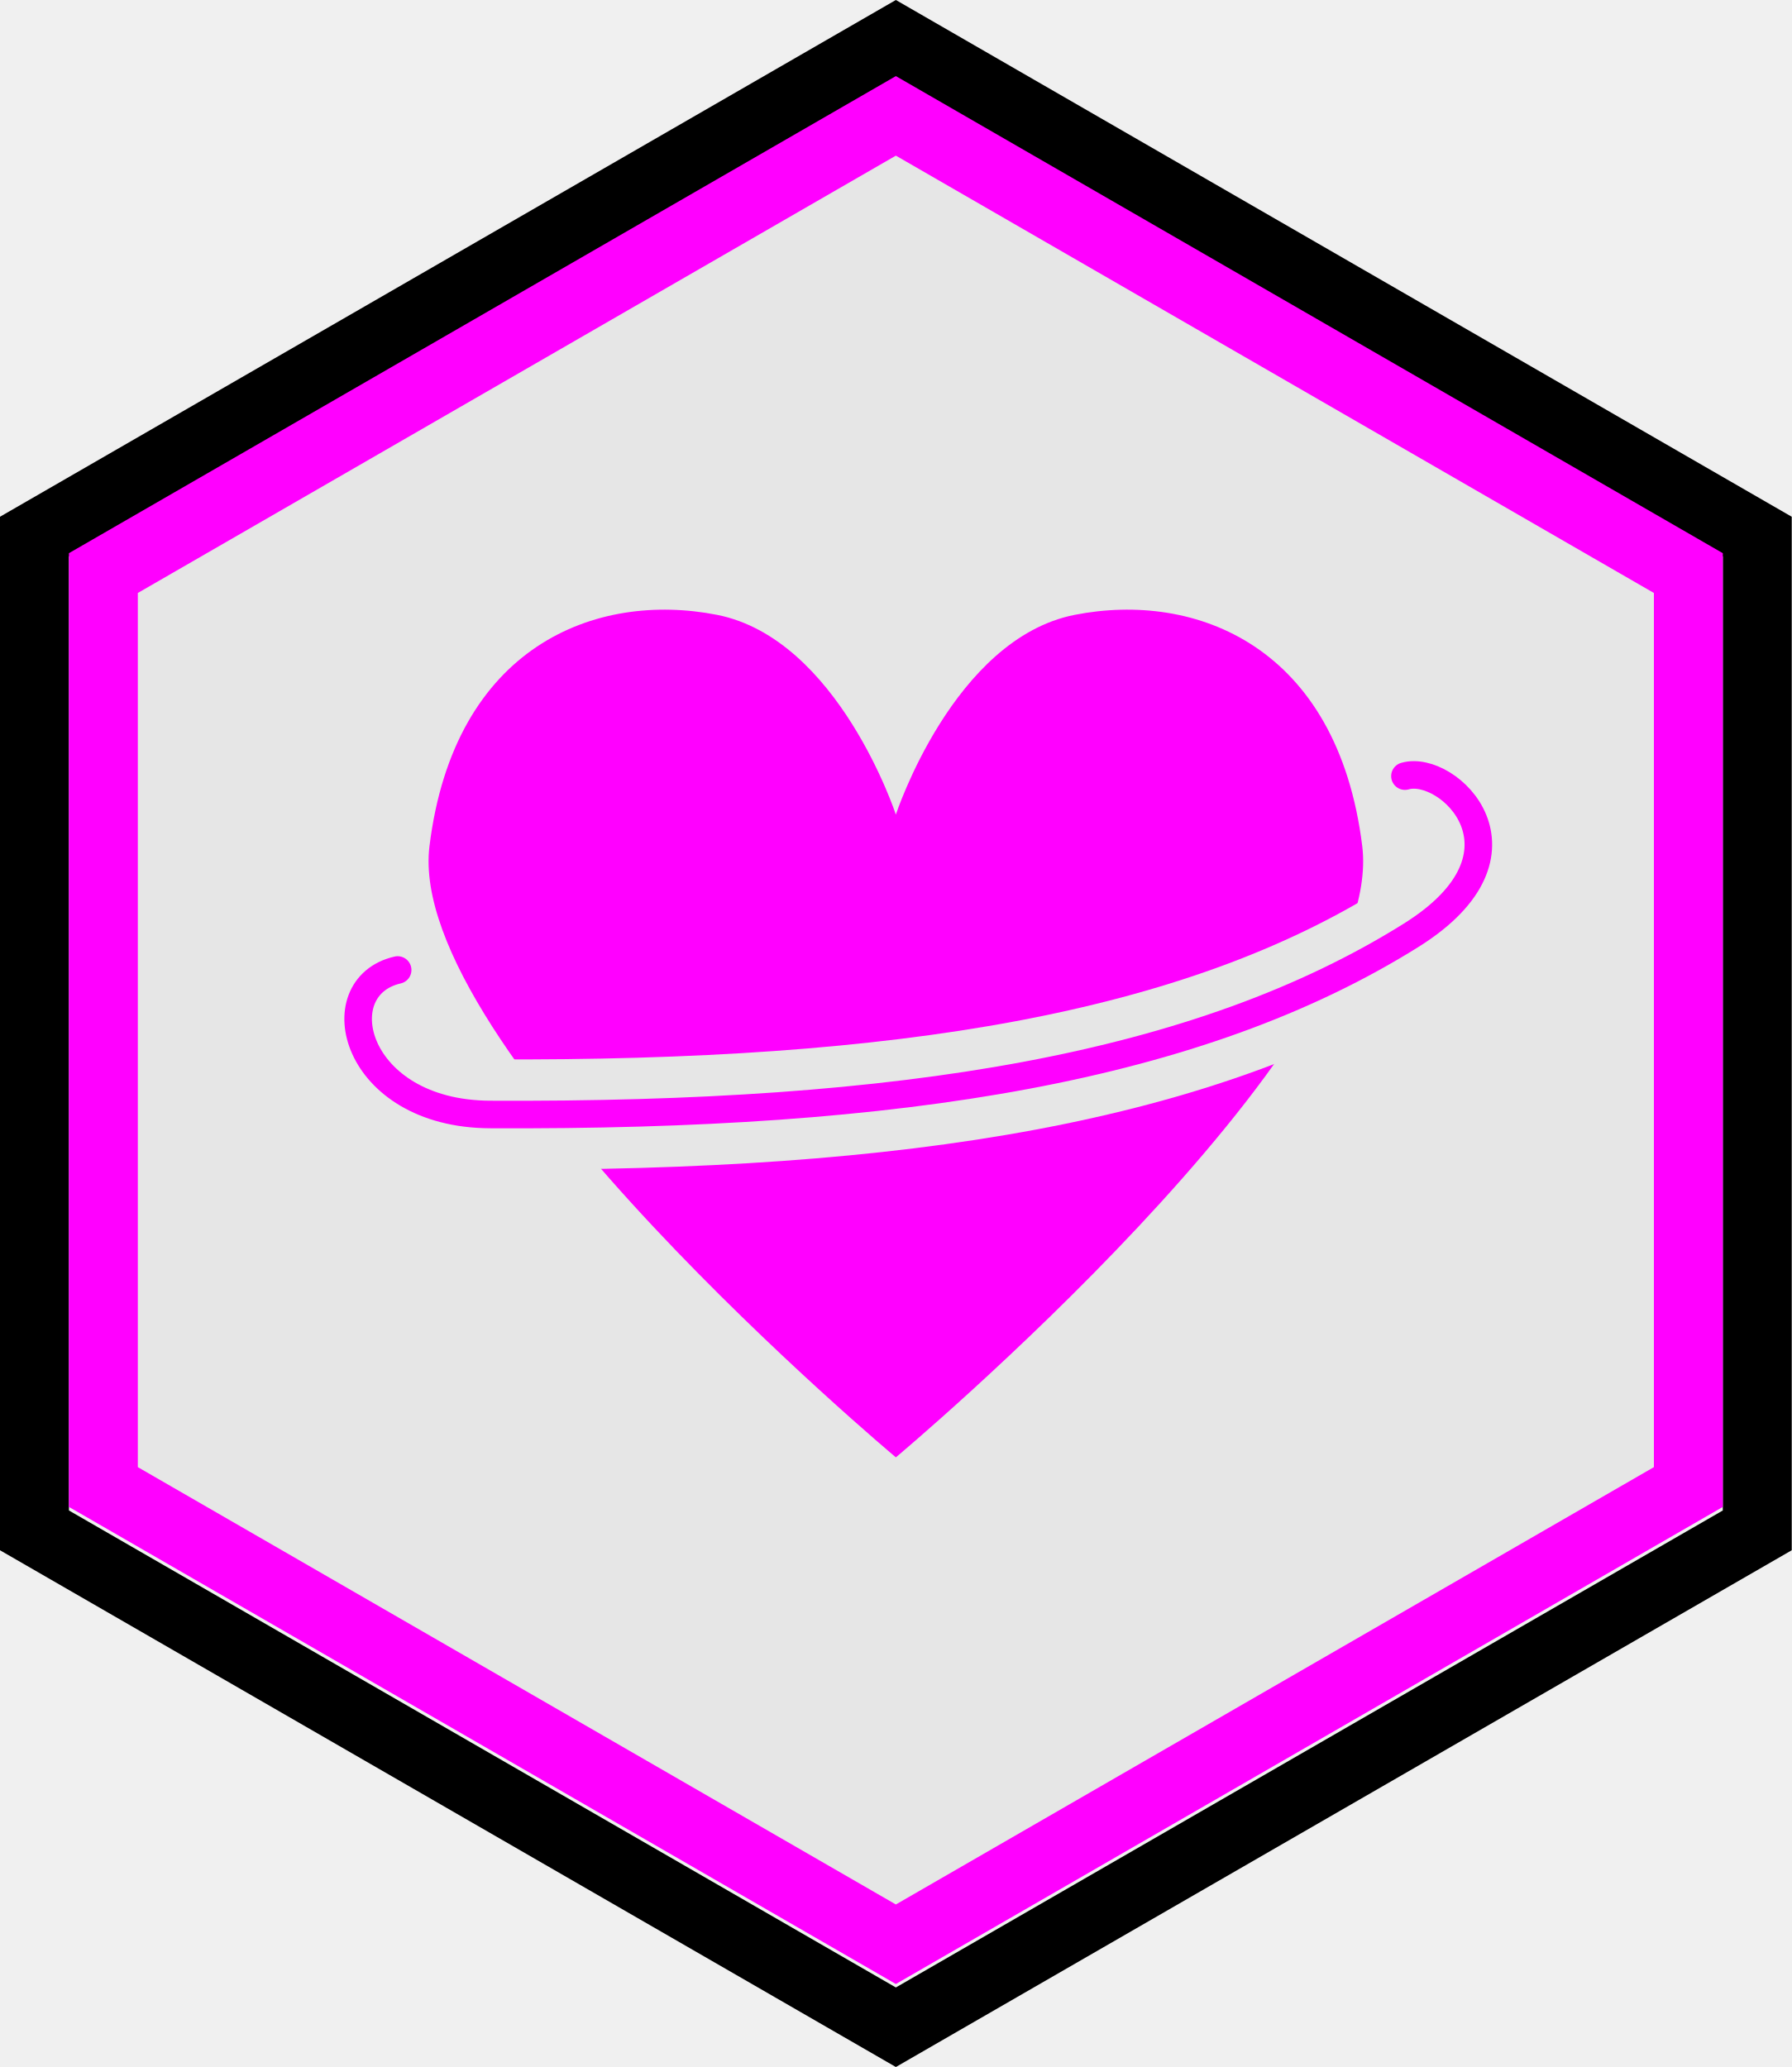
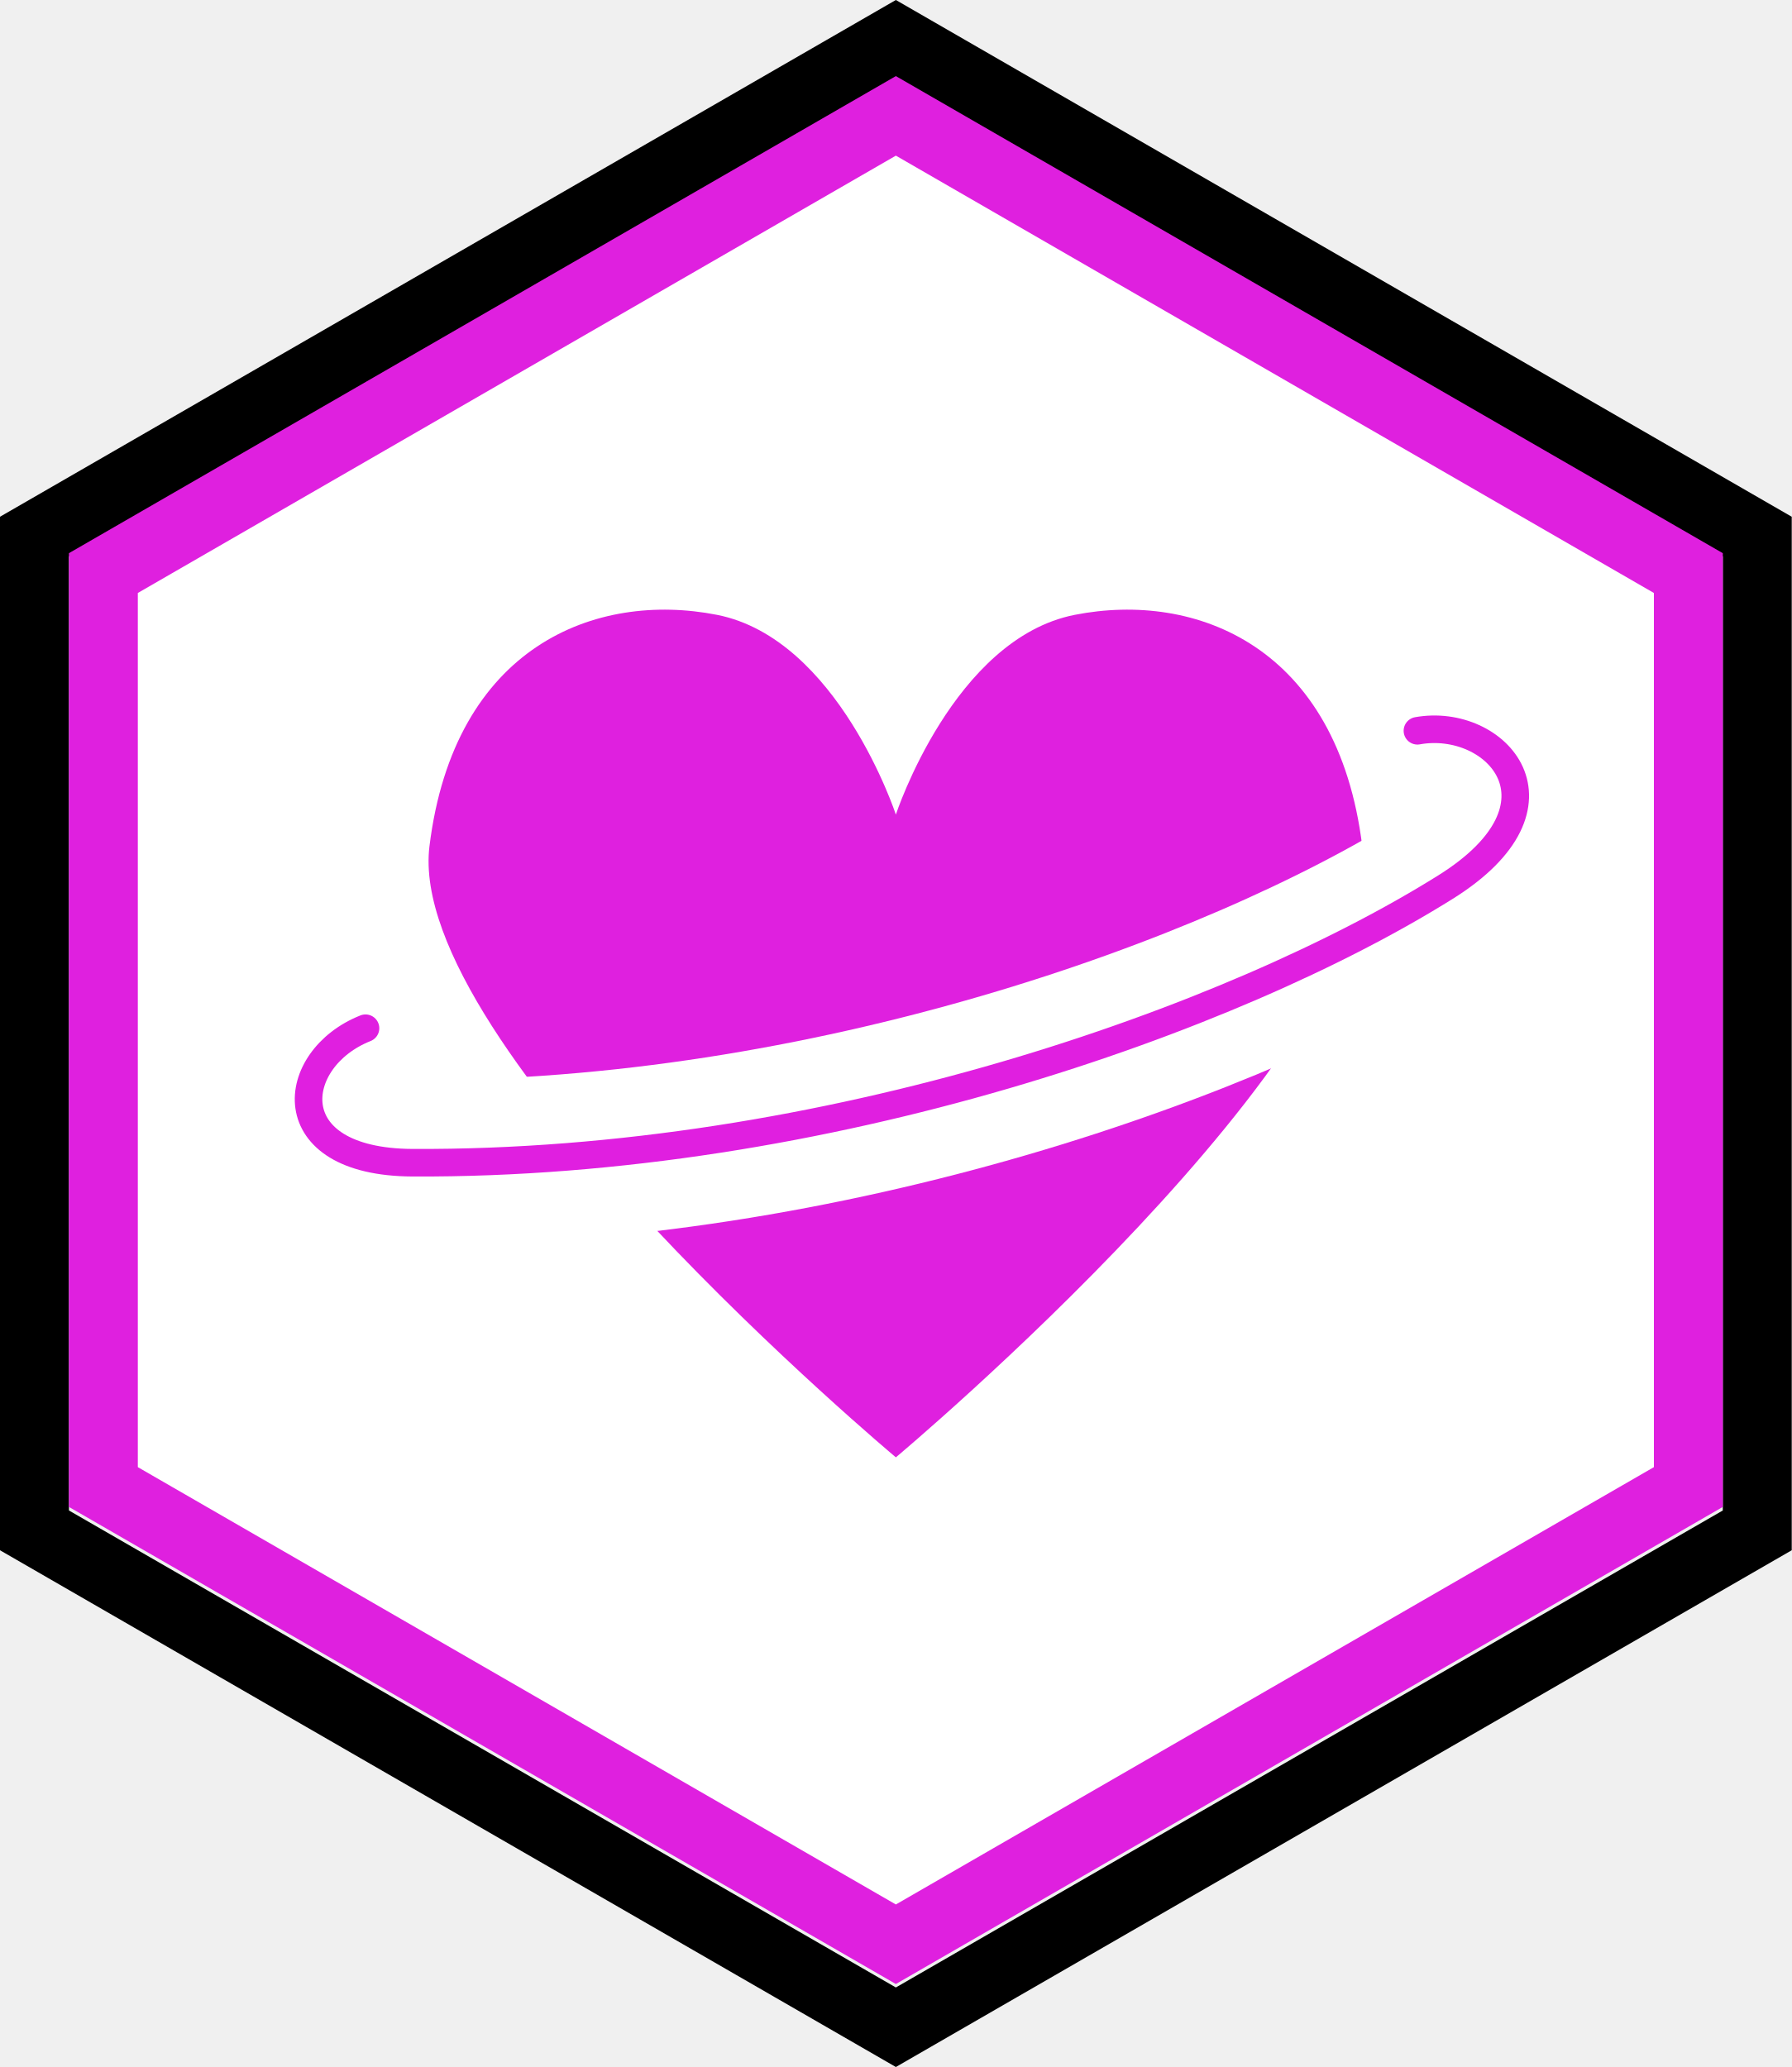
<svg xmlns="http://www.w3.org/2000/svg" xml:space="preserve" width="130" height="150">
  <defs>
    <mask id="a" maskUnits="userSpaceOnUse">
      <path d="M30.095 43.242h69.81v63.516h-69.81Z" style="fill:#fff;fill-opacity:1" />
-       <path d="M35.55 80.878c29.954.147 51.445-3.379 66.832-13.003" style="fill:none;stroke:#000;stroke-width:8;stroke-linecap:square;stroke-linejoin:miter;stroke-dasharray:none" />
+       <path d="M29.926 84.378c29.953.147 59.57-10.379 74.956-20.003" style="fill:none;stroke:#000;stroke-width:12;stroke-linecap:round;stroke-linejoin:round;stroke-dasharray:none" />
    </mask>
  </defs>
  <path fill="none" stroke="#ff3b57" d="M61.8 53.78 31 71.56.2 53.78V18.22L31 .44l30.8 17.78z" style="display:inline;mix-blend-mode:normal;fill:none;fill-opacity:1;stroke:#000;stroke-width:2.465;stroke-dasharray:none;stroke-dashoffset:0;stroke-opacity:1" transform="matrix(2.029196,0,0,2.027961,2.09495,1.993413)" />
-   <path d="M7.5 41.588v66.324l57.5 33.18 57.5-33.18V41.588L65 8.408z" style="display:inline;mix-blend-mode:normal;fill:#e6e6e6;stroke:#f0f;stroke-width:5;stroke-dasharray:none;stroke-opacity:1" />
-   <path d="M28.852 70.391c-5.39 1.232-3.193 10.438 6.699 10.487 29.953.147 51.444-3.379 66.83-13.003 9.555-5.976 2.677-12.471-.444-11.553" style="fill:none;stroke:#f0f;stroke-width:2;stroke-linecap:round;stroke-linejoin:round;stroke-dasharray:none;stroke-opacity:1" />
-   <path d="M31.16 61.412c1.789-14.513 12.064-18.523 20.86-16.794C60.815 46.348 65 59.114 65 59.114s4.185-12.766 12.98-14.496S97.051 46.9 98.84 61.412 65 105.758 65 105.758 29.372 75.925 31.16 61.412" mask="url(#a)" style="fill:#f0f;stroke:none;stroke-linecap:square;stroke-linejoin:round;fill-opacity:1" />
+   <path d="M7.5 41.588v66.324l57.5 33.18 57.5-33.18V41.588L65 8.408z" style="display:inline;mix-blend-mode:normal;fill:#fff;stroke:#df20df;stroke-width:5;stroke-dasharray:none;stroke-opacity:1" />
+   <path d="M31.16 61.412c1.789-14.513 12.064-18.523 20.86-16.794C60.815 46.348 65 59.114 65 59.114s4.185-12.766 12.98-14.496S97.051 46.9 98.84 61.412 65 105.758 65 105.758 29.372 75.925 31.16 61.412" mask="url(#a)" style="fill:#df20df;stroke:none;stroke-linecap:square;stroke-linejoin:round;fill-opacity:1" />
+   <path d="M26.52 74.617c-5.568 2.205-6.486 9.712 3.406 9.76 29.953.148 59.57-10.378 74.956-20.002 9.554-5.976 3.664-12.37-2.04-11.343" style="fill:none;stroke:#e01fe0;stroke-width:2;stroke-linecap:round;stroke-linejoin:round;stroke-dasharray:none;stroke-opacity:1" />
</svg>
